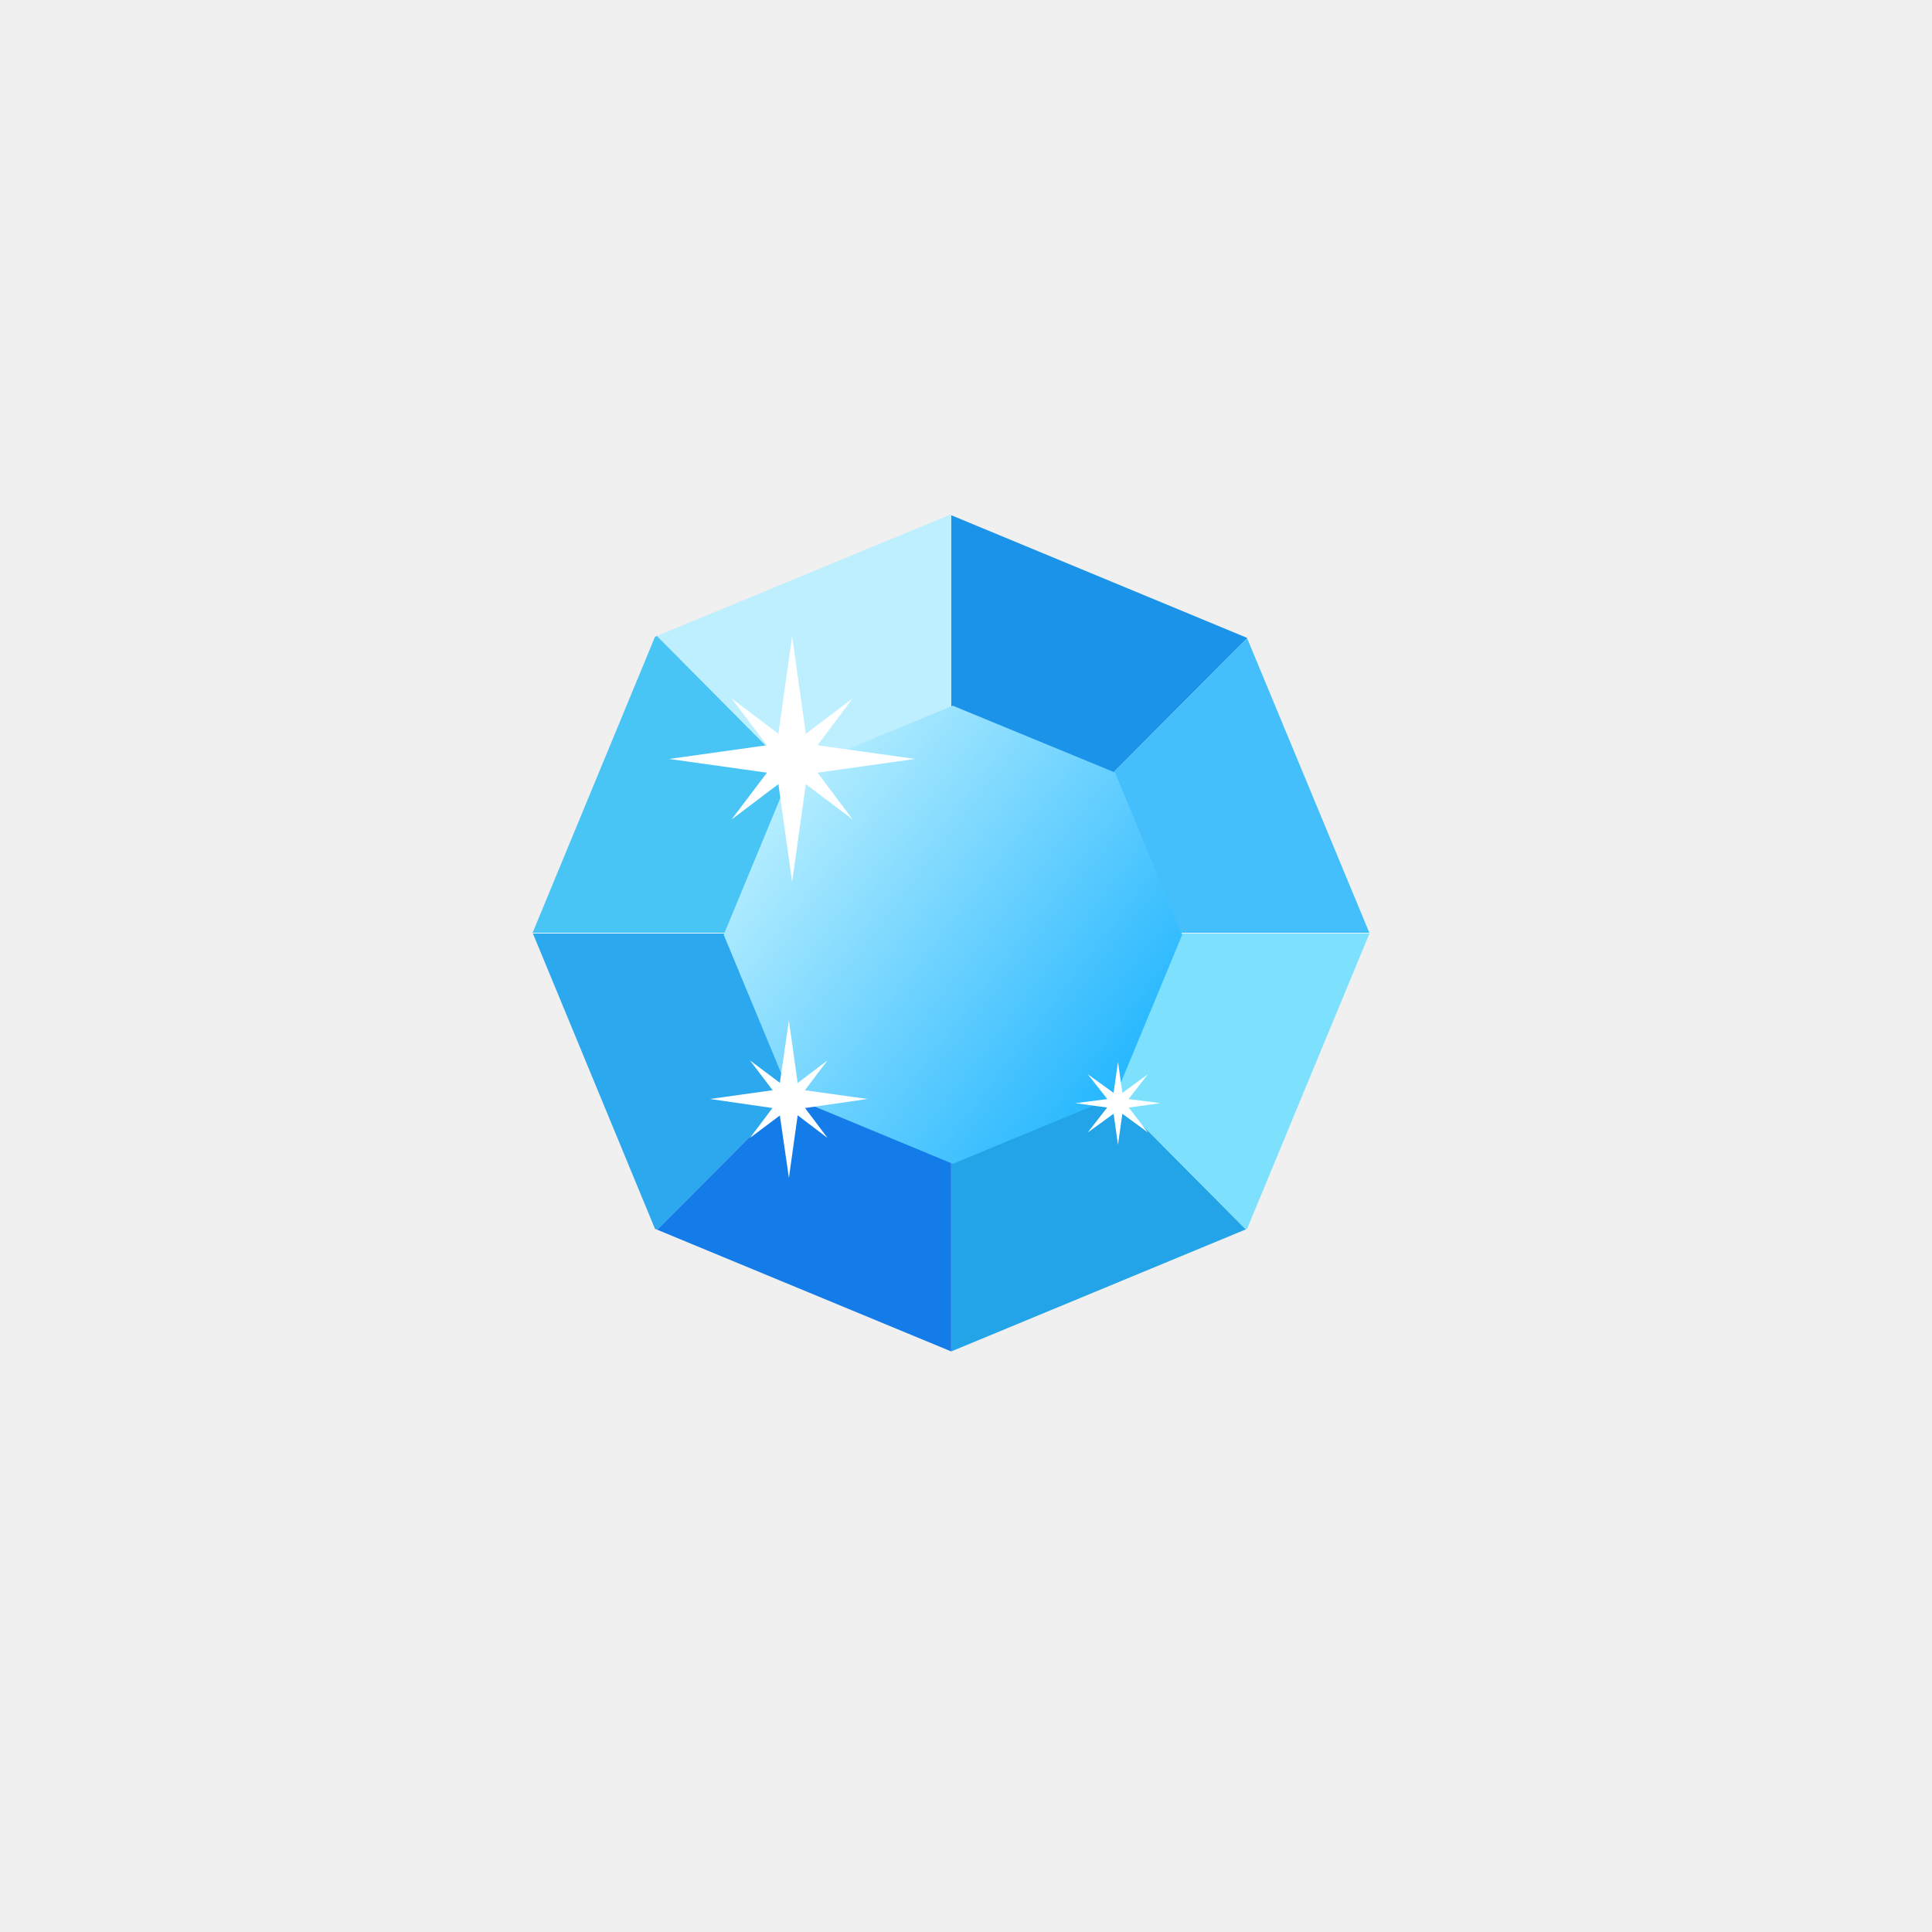
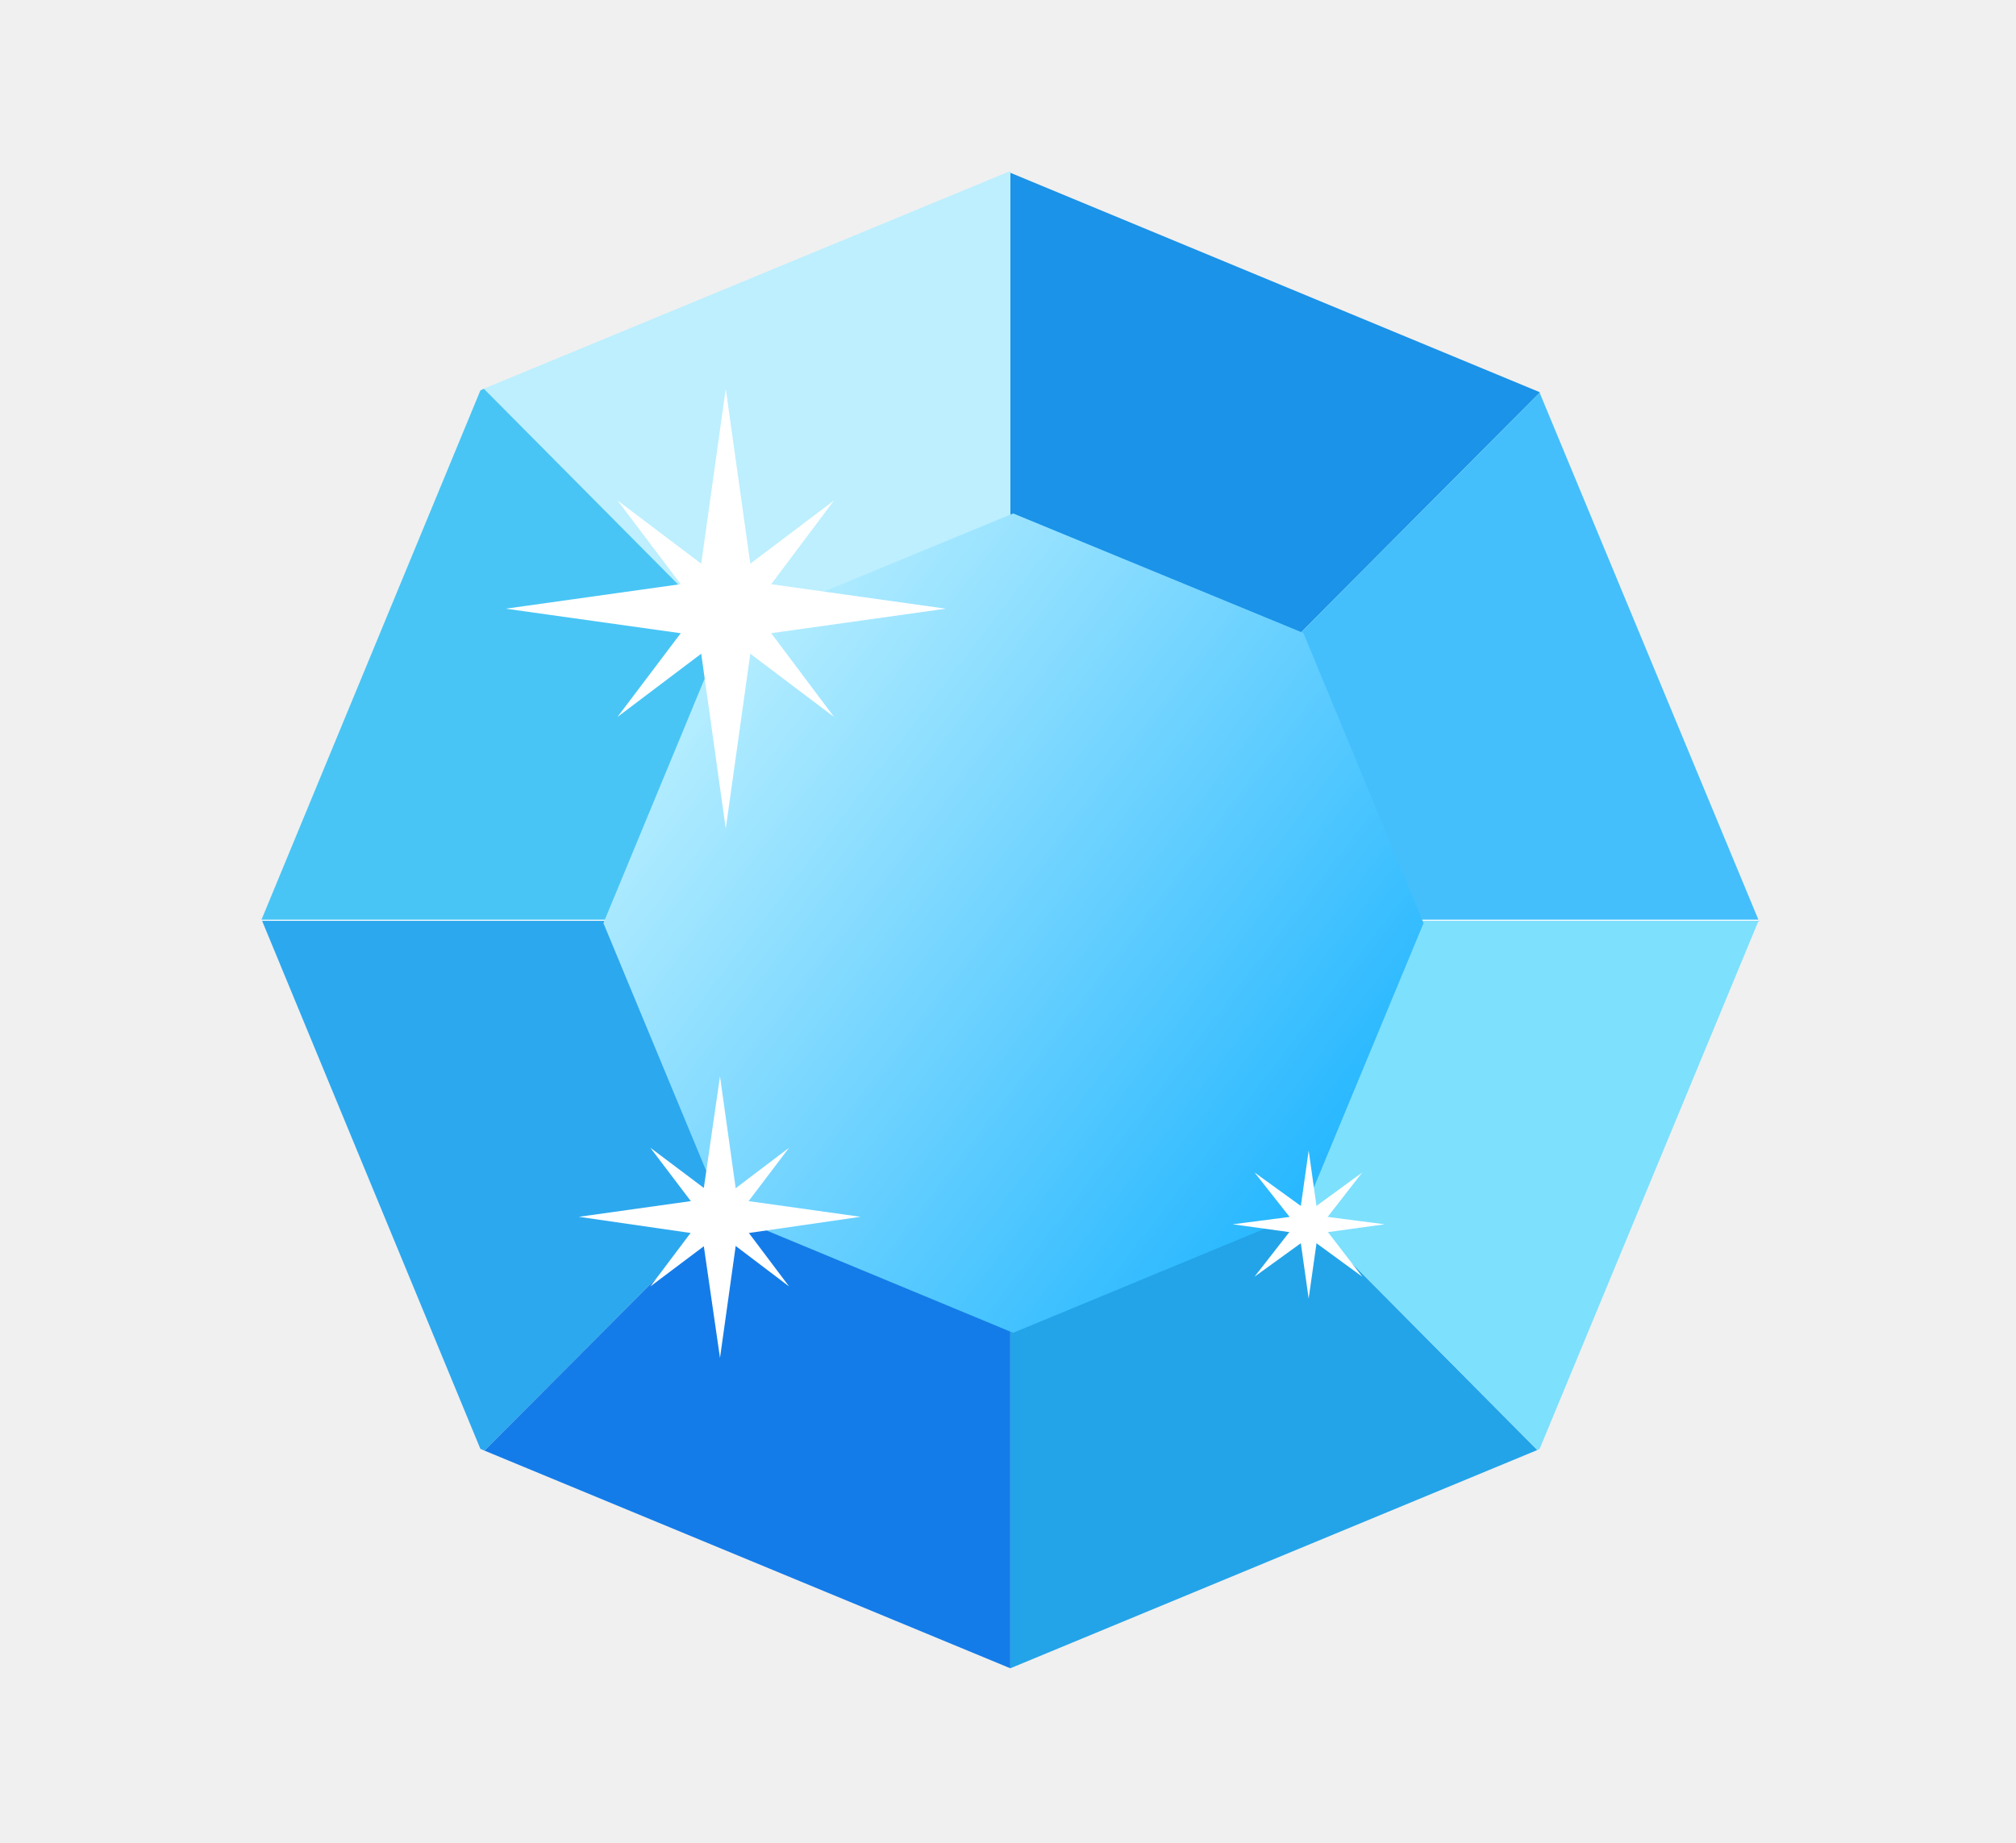
- <svg xmlns="http://www.w3.org/2000/svg" version="1.1" x="0px" y="0px" viewBox="0 0 600 600" style="enable-background:new 0 0 600 600;" xml:space="preserve">
+ <svg xmlns="http://www.w3.org/2000/svg" version="1.1" x="0px" y="0px" viewBox="120 130 350 320" style="enable-background:new 0 0 600 600;" xml:space="preserve">
  <style type="text/css">
	.st0{fill:#1A93E8;}
	.st1{fill:#FFFFFF;}
	.st2{fill:#44BFFC;}
	.st3{fill:#23A4E8;}
	.st4{fill:#7DE0FD;}
	.st5{fill:#BDEFFE;}
	.st6{fill:#48C5F5;}
	.st7{fill:#2CA8EF;}
	.st8{fill:#147CE8;}
	.st9{fill:url(#SVGID_1_);stroke:url(#SVGID_2_);stroke-miterlimit:10;}
</style>
  <g id="Layer_1">
    <g>
      <polygon class="st0" points="295.4,289.9 295.5,290 295.9,290 387.3,198.2 387.3,198.1 295.4,160 295.4,160.3   " />
      <polygon class="st1" points="295.7,289.9 295.7,289.9 295.7,289.9   " />
      <polygon class="st1" points="295.7,289.9 295.7,289.9 295.9,289.7 295.5,289.7   " />
      <polygon class="st1" points="295.4,289.9 295.4,290.3 295.7,289.9 295.7,289.9   " />
      <polygon class="st2" points="425.4,290 387.3,198.2 295.9,290   " />
      <polygon class="st1" points="295.4,289.6 295.4,289.7 295.5,289.7   " />
      <polygon class="st1" points="295.5,289.7 295.4,289.7 295.4,289.9 295.7,289.9   " />
      <polygon class="st1" points="295.4,289.7 165.4,289.7 165.5,289.9 295.4,289.9   " />
      <polygon class="st3" points="295.4,290.3 295.4,419.7 386.9,381.8 295.7,289.9   " />
      <polygon class="st4" points="295.7,289.9 386.9,381.8 387.3,381.6 425.3,289.9 295.7,289.9   " />
      <polygon class="st1" points="295.9,289.7 295.7,289.9 425.3,289.9 425.4,289.7   " />
      <polygon class="st5" points="295.4,160 295.4,159.7 204,197.5 295.4,289.6   " />
      <polygon class="st6" points="295.4,289.6 204,197.5 203.4,197.8 165.4,289.7 295.4,289.7   " />
      <polygon class="st7" points="295.4,289.9 165.5,289.9 203.4,381.6 204.1,381.9 295.4,290.3   " />
      <polygon class="st8" points="204.1,381.9 295.4,419.7 295.4,290.3   " />
    </g>
  </g>
  <g id="Layer_2">
    <linearGradient id="SVGID_1_" gradientUnits="userSpaceOnUse" x1="260.612" y1="229.819" x2="330.636" y2="351.102" gradientTransform="matrix(0.9239 -0.3827 0.3827 0.9239 -88.3268 135.0711)">
      <stop offset="0" style="stop-color:#B7EEFF" />
      <stop offset="1" style="stop-color:#26B7FF" />
    </linearGradient>
    <linearGradient id="SVGID_2_" gradientUnits="userSpaceOnUse" x1="260.344" y1="229.354" x2="330.904" y2="351.567" gradientTransform="matrix(0.9239 -0.3827 0.3827 0.9239 -88.3268 135.0711)">
      <stop offset="0" style="stop-color:#B7EEFF" />
      <stop offset="1" style="stop-color:#26B7FF" />
    </linearGradient>
    <polygon class="st9" points="295.9,360.9 246,340.2 225.3,290.3 246,240.3 295.9,219.7 345.9,240.3 366.6,290.3 345.9,340.2  " />
    <g>
      <polygon class="st1" points="347.2,329.8 348.8,341.1 360.4,342.6 348.8,344.2 347.2,355.5 345.6,344.2 334,342.6 345.6,341.1       " />
      <polygon class="st1" points="337.8,333.6 347.2,340.4 356.5,333.6 349.5,342.6 356.5,351.7 347.2,344.9 337.8,351.7 344.9,342.6       " />
    </g>
    <g>
      <polygon class="st1" points="246,197.5 250.7,231 284.2,235.7 250.7,240.4 246,273.9 241.3,240.4 207.8,235.7 241.3,231   " />
      <polygon class="st1" points="227.2,254.5 241.4,235.7 227.2,216.9 246,231.1 264.8,216.9 250.7,235.7 264.8,254.5 246,240.3   " />
    </g>
    <g>
      <polygon class="st1" points="245,316.9 248,338.3 269.4,341.3 248,344.4 245,365.8 241.9,344.4 220.5,341.3 241.9,338.3   " />
      <polygon class="st1" points="232.9,353.4 242,341.3 232.9,329.3 245,338.4 257,329.3 247.9,341.3 257,353.4 245,344.3   " />
    </g>
  </g>
</svg>
